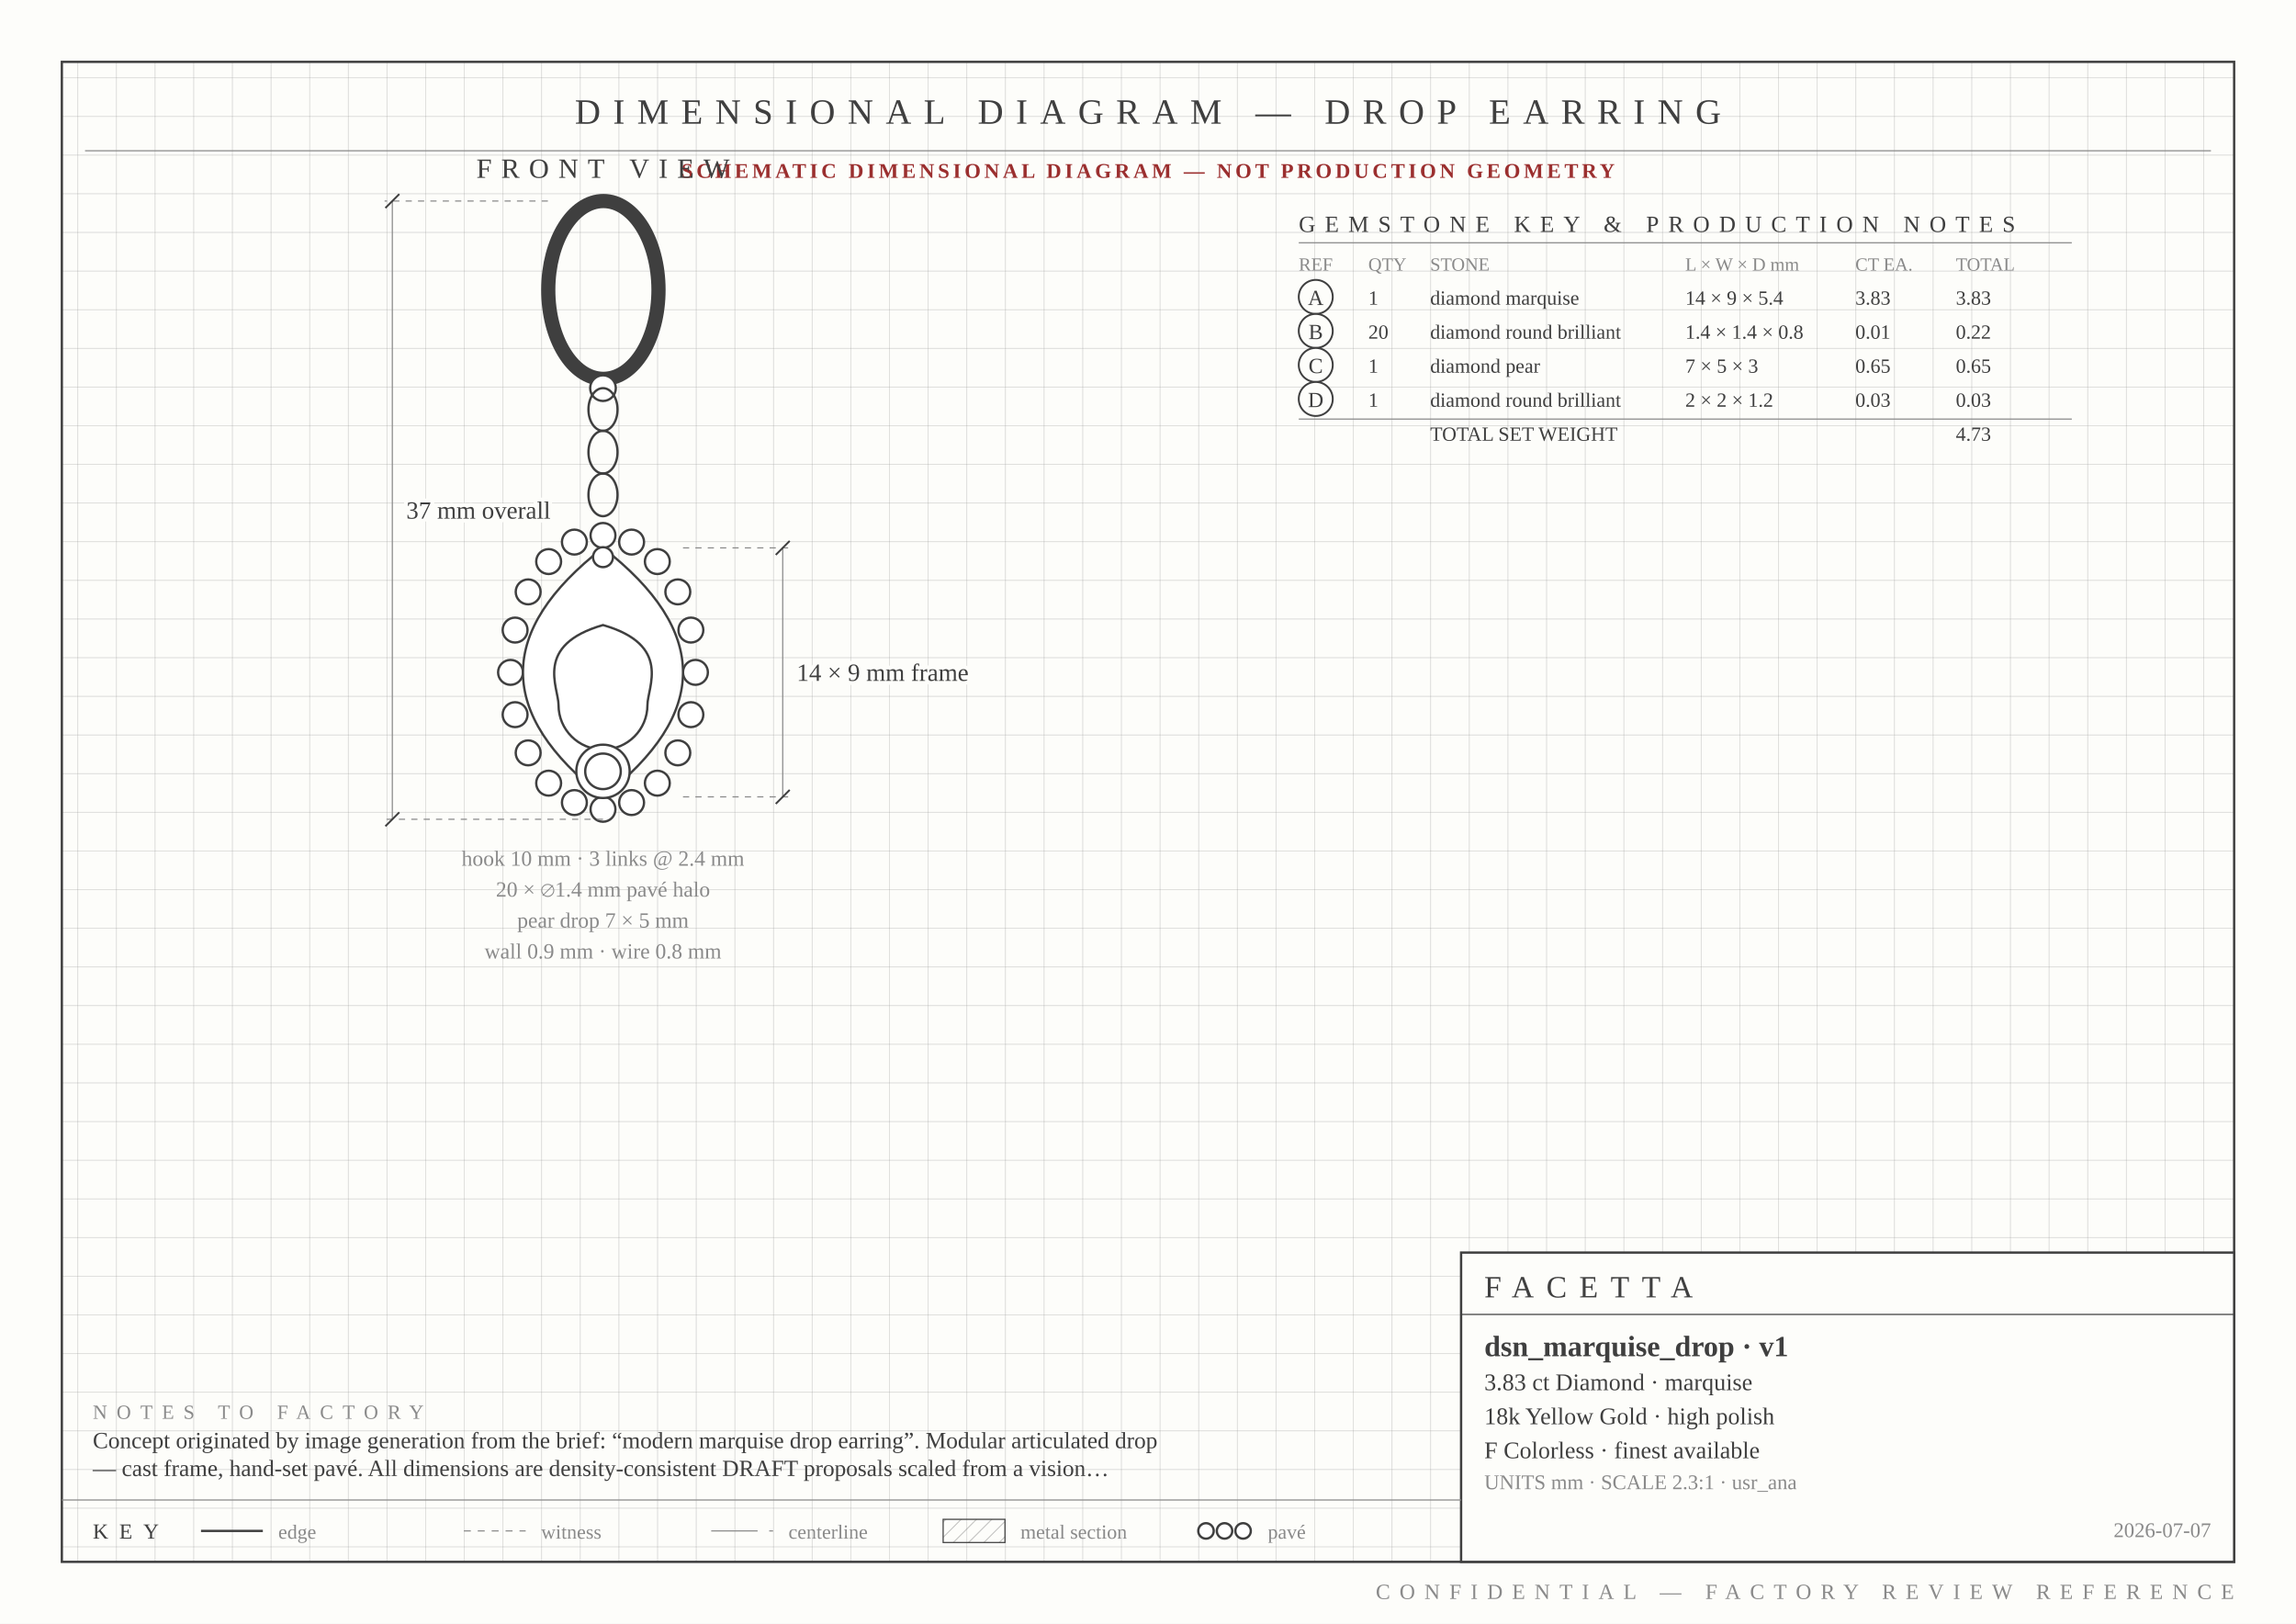
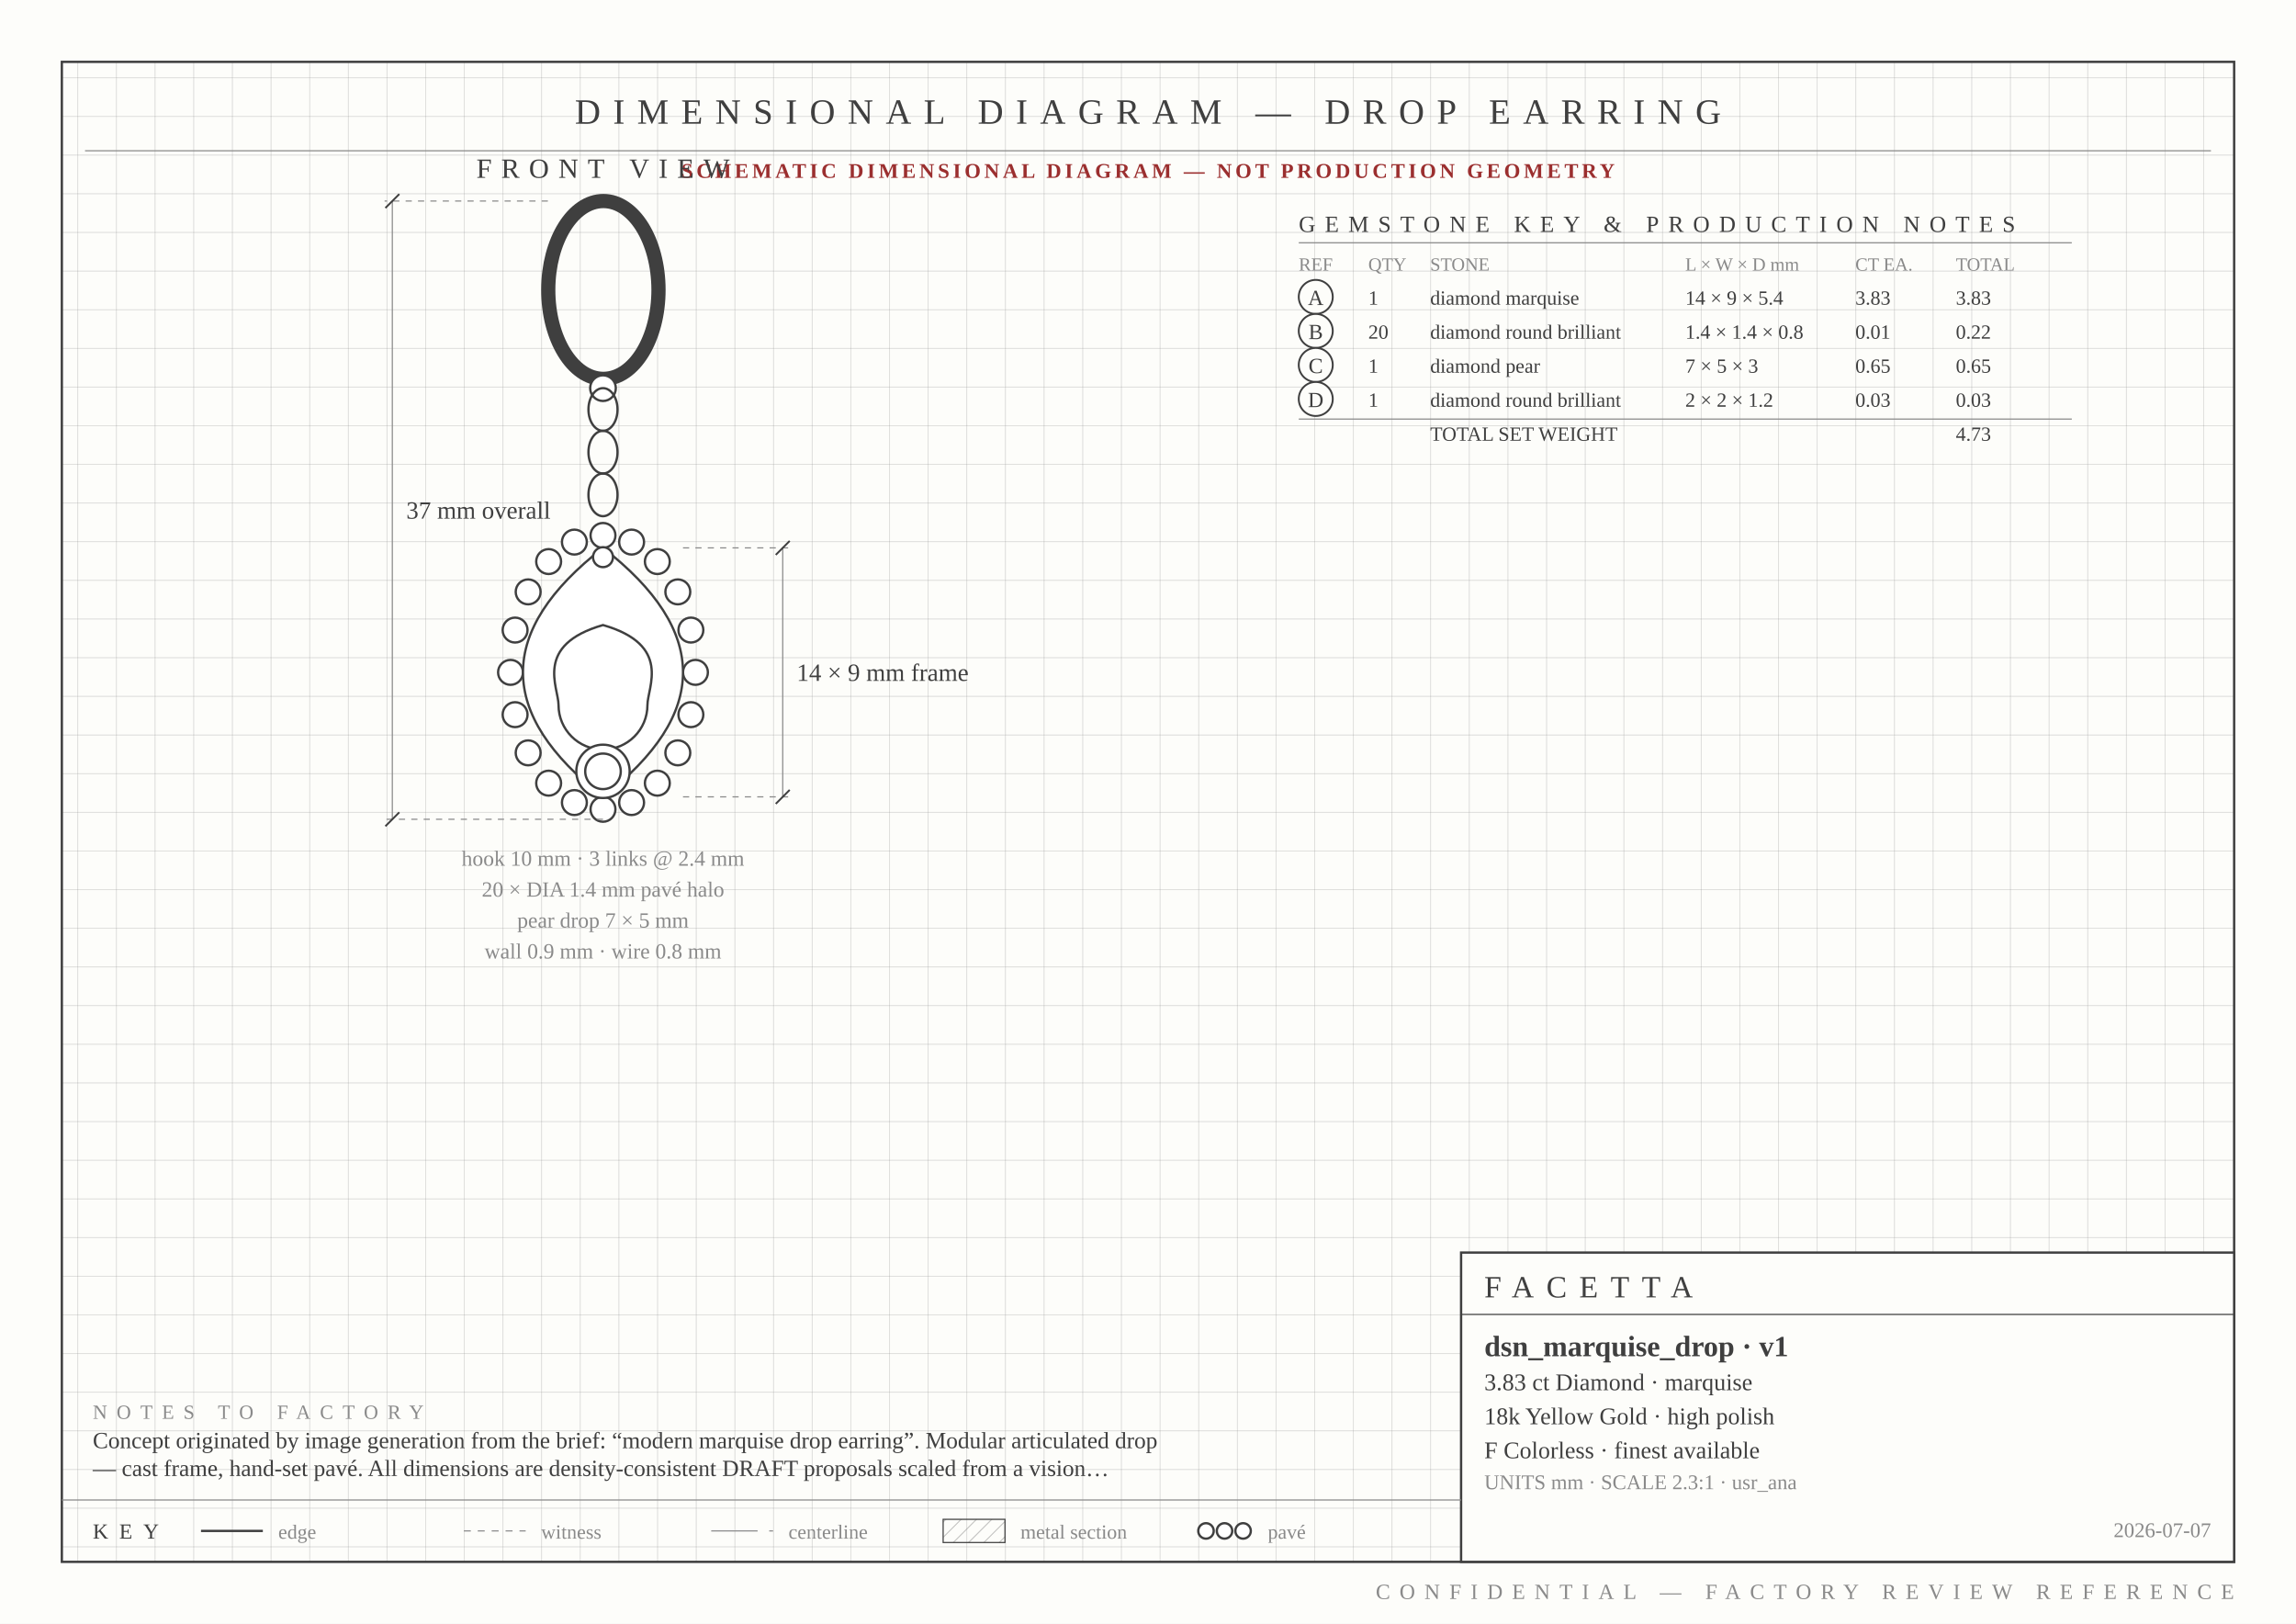
<svg xmlns="http://www.w3.org/2000/svg" viewBox="0 0 297 210" width="297mm" height="210mm" font-family="Georgia, 'Times New Roman', serif">
  <defs>
    <pattern id="hatch" width="1.4" height="1.4" patternTransform="rotate(45)" patternUnits="userSpaceOnUse">
      <line x1="0" y1="0" x2="0" y2="1.4" stroke="#8a8a8a" stroke-width="0.12" />
    </pattern>
    <pattern id="grid" width="5" height="5" patternUnits="userSpaceOnUse">
      <line x1="0" y1="0" x2="5" y2="0" stroke="#8a8a8a" stroke-width="0.06" />
      <line x1="0" y1="0" x2="0" y2="5" stroke="#8a8a8a" stroke-width="0.06" />
    </pattern>
  </defs>
  <rect x="0" y="0" width="297" height="210" fill="#fdfdfa" />
  <rect x="8" y="8" width="281" height="194" fill="url(#grid)" stroke="#3f3f3f" stroke-width="0.3" />
  <text x="148.50" y="16.00" font-family="Georgia, 'Times New Roman', serif" font-size="4.6" fill="#3f3f3f" text-anchor="middle" letter-spacing="1.6">DIMENSIONAL DIAGRAM — DROP EARRING</text>
  <line x1="11.00" y1="19.50" x2="286.00" y2="19.50" stroke="#8a8a8a" stroke-width="0.15" />
  <text x="148.50" y="23.00" font-family="Georgia, 'Times New Roman', serif" font-size="2.7" fill="#9b2f2f" text-anchor="middle" font-weight="bold" letter-spacing="0.45">SCHEMATIC DIMENSIONAL DIAGRAM — NOT PRODUCTION GEOMETRY</text>
  <path d="M 78.00 49.00 A 7.13 11.50 0 1 1 78.10 49.00" fill="none" stroke="#3f3f3f" stroke-width="1.84" stroke-linecap="round" />
  <circle cx="78.00" cy="50.20" r="1.66" fill="#ffffff" stroke="#3f3f3f" stroke-width="0.3" />
  <ellipse cx="78.00" cy="52.96" rx="1.88" ry="2.76" fill="none" stroke="#3f3f3f" stroke-width="0.3" />
  <ellipse cx="78.00" cy="58.48" rx="1.88" ry="2.76" fill="none" stroke="#3f3f3f" stroke-width="0.3" />
  <ellipse cx="78.00" cy="64.00" rx="1.88" ry="2.76" fill="none" stroke="#3f3f3f" stroke-width="0.3" />
  <circle cx="78.00" cy="69.25" r="1.61" fill="#ffffff" stroke="#3f3f3f" stroke-width="0.3" />
  <circle cx="81.70" cy="70.11" r="1.61" fill="#ffffff" stroke="#3f3f3f" stroke-width="0.3" />
  <circle cx="85.03" cy="72.63" r="1.61" fill="#ffffff" stroke="#3f3f3f" stroke-width="0.3" />
  <circle cx="87.68" cy="76.55" r="1.61" fill="#ffffff" stroke="#3f3f3f" stroke-width="0.3" />
  <circle cx="89.37" cy="81.49" r="1.61" fill="#ffffff" stroke="#3f3f3f" stroke-width="0.3" />
  <circle cx="89.96" cy="86.96" r="1.61" fill="#ffffff" stroke="#3f3f3f" stroke-width="0.3" />
  <circle cx="89.37" cy="92.43" r="1.61" fill="#ffffff" stroke="#3f3f3f" stroke-width="0.3" />
  <circle cx="87.68" cy="97.37" r="1.61" fill="#ffffff" stroke="#3f3f3f" stroke-width="0.3" />
  <circle cx="85.03" cy="101.29" r="1.61" fill="#ffffff" stroke="#3f3f3f" stroke-width="0.3" />
  <circle cx="81.70" cy="103.80" r="1.61" fill="#ffffff" stroke="#3f3f3f" stroke-width="0.3" />
  <circle cx="78.00" cy="104.67" r="1.61" fill="#ffffff" stroke="#3f3f3f" stroke-width="0.3" />
  <circle cx="74.30" cy="103.80" r="1.61" fill="#ffffff" stroke="#3f3f3f" stroke-width="0.3" />
  <circle cx="70.97" cy="101.29" r="1.61" fill="#ffffff" stroke="#3f3f3f" stroke-width="0.3" />
  <circle cx="68.32" cy="97.37" r="1.61" fill="#ffffff" stroke="#3f3f3f" stroke-width="0.3" />
  <circle cx="66.63" cy="92.43" r="1.61" fill="#ffffff" stroke="#3f3f3f" stroke-width="0.3" />
  <circle cx="66.04" cy="86.96" r="1.61" fill="#ffffff" stroke="#3f3f3f" stroke-width="0.3" />
  <circle cx="66.63" cy="81.49" r="1.61" fill="#ffffff" stroke="#3f3f3f" stroke-width="0.3" />
  <circle cx="68.32" cy="76.55" r="1.61" fill="#ffffff" stroke="#3f3f3f" stroke-width="0.3" />
  <circle cx="70.97" cy="72.63" r="1.61" fill="#ffffff" stroke="#3f3f3f" stroke-width="0.3" />
  <circle cx="74.30" cy="70.11" r="1.61" fill="#ffffff" stroke="#3f3f3f" stroke-width="0.3" />
  <path d="M 78.00 70.86 Q 98.70 86.96 78.00 103.06 Q 57.30 86.96 78.00 70.86 Z" fill="#ffffff" stroke="#3f3f3f" stroke-width="0.3" />
  <circle cx="78.00" cy="72.06" r="1.29" fill="#ffffff" stroke="#3f3f3f" stroke-width="0.3" />
  <path d="M 78.00 80.84 C 86.97 83.42 83.75 88.89 83.75 91.19 A 5.75 5.75 0 1 1 72.25 91.19 C 72.25 88.89 69.03 83.42 78.00 80.84 Z" fill="#ffffff" stroke="#3f3f3f" stroke-width="0.3" />
  <circle cx="78.00" cy="99.76" r="3.45" fill="#ffffff" stroke="#3f3f3f" stroke-width="0.3" />
  <circle cx="78.00" cy="99.76" r="2.30" fill="#ffffff" stroke="#3f3f3f" stroke-width="0.3" />
  <line x1="70.87" y1="26.00" x2="49.75" y2="26.00" stroke="#8a8a8a" stroke-width="0.15" stroke-dasharray="0.8 0.8" />
  <line x1="78.00" y1="105.96" x2="49.75" y2="105.96" stroke="#8a8a8a" stroke-width="0.15" stroke-dasharray="0.8 0.8" />
  <line x1="50.75" y1="26.00" x2="50.75" y2="105.96" stroke="#8a8a8a" stroke-width="0.15" />
  <line x1="49.85" y1="26.90" x2="51.65" y2="25.10" stroke="#3f3f3f" stroke-width="0.24" />
  <line x1="49.85" y1="106.86" x2="51.65" y2="105.06" stroke="#3f3f3f" stroke-width="0.24" />
-   <text x="52.55" y="67.08" font-family="Georgia, 'Times New Roman', serif" font-size="3.2" fill="#3f3f3f" text-anchor="start" stroke="#fdfdfa" stroke-width="1.0" stroke-linejoin="round" paint-order="stroke">37 mm overall</text>
+   <text x="52.55" y="67.08" font-family="Georgia, 'Times New Roman', serif" font-size="3.2" fill="#3f3f3f" text-anchor="start">37 mm overall</text>
  <line x1="88.35" y1="70.86" x2="102.25" y2="70.86" stroke="#8a8a8a" stroke-width="0.15" stroke-dasharray="0.8 0.8" />
  <line x1="88.35" y1="103.06" x2="102.25" y2="103.06" stroke="#8a8a8a" stroke-width="0.15" stroke-dasharray="0.8 0.8" />
  <line x1="101.25" y1="70.86" x2="101.25" y2="103.06" stroke="#8a8a8a" stroke-width="0.15" />
  <line x1="100.35" y1="71.76" x2="102.15" y2="69.96" stroke="#3f3f3f" stroke-width="0.24" />
  <line x1="100.35" y1="103.96" x2="102.15" y2="102.16" stroke="#3f3f3f" stroke-width="0.24" />
-   <text x="103.05" y="88.06" font-family="Georgia, 'Times New Roman', serif" font-size="3.2" fill="#3f3f3f" text-anchor="start" stroke="#fdfdfa" stroke-width="1.0" stroke-linejoin="round" paint-order="stroke">14 × 9 mm frame</text>
+   <text x="103.05" y="88.06" font-family="Georgia, 'Times New Roman', serif" font-size="3.2" fill="#3f3f3f" text-anchor="start">14 × 9 mm frame</text>
  <text x="78.00" y="23.00" font-family="Georgia, 'Times New Roman', serif" font-size="3.6" fill="#3f3f3f" text-anchor="middle" letter-spacing="1.2">FRONT VIEW</text>
  <text x="78.00" y="111.96" font-family="Georgia, 'Times New Roman', serif" font-size="2.8" fill="#8a8a8a" text-anchor="middle">hook 10 mm  ·  3 links @ 2.4 mm</text>
-   <text x="78.00" y="115.96" font-family="Georgia, 'Times New Roman', serif" font-size="2.8" fill="#8a8a8a" text-anchor="middle">20 × ⌀1.4 mm pavé halo</text>
+   <text x="78.00" y="115.96" font-family="Georgia, 'Times New Roman', serif" font-size="2.8" fill="#8a8a8a" text-anchor="middle">20 × DIA 1.4 mm pavé halo</text>
  <text x="78.00" y="119.96" font-family="Georgia, 'Times New Roman', serif" font-size="2.8" fill="#8a8a8a" text-anchor="middle">pear drop 7 × 5 mm</text>
  <text x="78.00" y="123.96" font-family="Georgia, 'Times New Roman', serif" font-size="2.8" fill="#8a8a8a" text-anchor="middle">wall 0.9 mm  ·  wire 0.8 mm</text>
  <text x="168.00" y="30.00" font-family="Georgia, 'Times New Roman', serif" font-size="3.0" fill="#3f3f3f" text-anchor="start" letter-spacing="1.2">GEMSTONE KEY &amp; PRODUCTION NOTES</text>
  <line x1="168.00" y1="31.40" x2="268.00" y2="31.40" stroke="#8a8a8a" stroke-width="0.15" />
  <text x="168.00" y="35.00" font-family="Georgia, 'Times New Roman', serif" font-size="2.4" fill="#8a8a8a" text-anchor="start">REF</text>
  <text x="177.00" y="35.00" font-family="Georgia, 'Times New Roman', serif" font-size="2.4" fill="#8a8a8a" text-anchor="start">QTY</text>
  <text x="185.00" y="35.00" font-family="Georgia, 'Times New Roman', serif" font-size="2.4" fill="#8a8a8a" text-anchor="start">STONE</text>
  <text x="218.00" y="35.00" font-family="Georgia, 'Times New Roman', serif" font-size="2.4" fill="#8a8a8a" text-anchor="start">L × W × D mm</text>
  <text x="240.00" y="35.00" font-family="Georgia, 'Times New Roman', serif" font-size="2.4" fill="#8a8a8a" text-anchor="start">CT EA.</text>
  <text x="253.00" y="35.00" font-family="Georgia, 'Times New Roman', serif" font-size="2.4" fill="#8a8a8a" text-anchor="start">TOTAL</text>
  <circle cx="170.20" cy="38.40" r="2.2" fill="#fdfdfa" stroke="#3f3f3f" stroke-width="0.24" />
  <text x="170.20" y="39.45" font-family="Georgia, 'Times New Roman', serif" font-size="2.8" fill="#3f3f3f" text-anchor="middle">A</text>
  <text x="177.00" y="39.40" font-family="Georgia, 'Times New Roman', serif" font-size="2.6" fill="#3f3f3f" text-anchor="start">1</text>
  <text x="185.00" y="39.40" font-family="Georgia, 'Times New Roman', serif" font-size="2.6" fill="#3f3f3f" text-anchor="start">diamond marquise</text>
  <text x="218.00" y="39.40" font-family="Georgia, 'Times New Roman', serif" font-size="2.6" fill="#3f3f3f" text-anchor="start">14 × 9 × 5.4</text>
  <text x="240.00" y="39.40" font-family="Georgia, 'Times New Roman', serif" font-size="2.6" fill="#3f3f3f" text-anchor="start">3.83</text>
  <text x="253.00" y="39.40" font-family="Georgia, 'Times New Roman', serif" font-size="2.6" fill="#3f3f3f" text-anchor="start">3.83</text>
  <circle cx="170.20" cy="42.80" r="2.2" fill="#fdfdfa" stroke="#3f3f3f" stroke-width="0.24" />
  <text x="170.20" y="43.85" font-family="Georgia, 'Times New Roman', serif" font-size="2.8" fill="#3f3f3f" text-anchor="middle">B</text>
  <text x="177.00" y="43.80" font-family="Georgia, 'Times New Roman', serif" font-size="2.6" fill="#3f3f3f" text-anchor="start">20</text>
  <text x="185.00" y="43.80" font-family="Georgia, 'Times New Roman', serif" font-size="2.6" fill="#3f3f3f" text-anchor="start">diamond round brilliant</text>
  <text x="218.00" y="43.80" font-family="Georgia, 'Times New Roman', serif" font-size="2.6" fill="#3f3f3f" text-anchor="start">1.4 × 1.4 × 0.8</text>
  <text x="240.00" y="43.80" font-family="Georgia, 'Times New Roman', serif" font-size="2.6" fill="#3f3f3f" text-anchor="start">0.01</text>
  <text x="253.00" y="43.80" font-family="Georgia, 'Times New Roman', serif" font-size="2.6" fill="#3f3f3f" text-anchor="start">0.22</text>
  <circle cx="170.20" cy="47.20" r="2.2" fill="#fdfdfa" stroke="#3f3f3f" stroke-width="0.24" />
  <text x="170.20" y="48.25" font-family="Georgia, 'Times New Roman', serif" font-size="2.8" fill="#3f3f3f" text-anchor="middle">C</text>
  <text x="177.00" y="48.20" font-family="Georgia, 'Times New Roman', serif" font-size="2.6" fill="#3f3f3f" text-anchor="start">1</text>
  <text x="185.00" y="48.20" font-family="Georgia, 'Times New Roman', serif" font-size="2.6" fill="#3f3f3f" text-anchor="start">diamond pear</text>
  <text x="218.00" y="48.20" font-family="Georgia, 'Times New Roman', serif" font-size="2.6" fill="#3f3f3f" text-anchor="start">7 × 5 × 3</text>
  <text x="240.00" y="48.20" font-family="Georgia, 'Times New Roman', serif" font-size="2.6" fill="#3f3f3f" text-anchor="start">0.65</text>
  <text x="253.00" y="48.20" font-family="Georgia, 'Times New Roman', serif" font-size="2.6" fill="#3f3f3f" text-anchor="start">0.65</text>
  <circle cx="170.20" cy="51.60" r="2.2" fill="#fdfdfa" stroke="#3f3f3f" stroke-width="0.24" />
  <text x="170.20" y="52.65" font-family="Georgia, 'Times New Roman', serif" font-size="2.8" fill="#3f3f3f" text-anchor="middle">D</text>
  <text x="177.00" y="52.60" font-family="Georgia, 'Times New Roman', serif" font-size="2.6" fill="#3f3f3f" text-anchor="start">1</text>
  <text x="185.00" y="52.60" font-family="Georgia, 'Times New Roman', serif" font-size="2.6" fill="#3f3f3f" text-anchor="start">diamond round brilliant</text>
  <text x="218.00" y="52.60" font-family="Georgia, 'Times New Roman', serif" font-size="2.6" fill="#3f3f3f" text-anchor="start">2 × 2 × 1.2</text>
  <text x="240.00" y="52.60" font-family="Georgia, 'Times New Roman', serif" font-size="2.6" fill="#3f3f3f" text-anchor="start">0.03</text>
  <text x="253.00" y="52.60" font-family="Georgia, 'Times New Roman', serif" font-size="2.6" fill="#3f3f3f" text-anchor="start">0.03</text>
  <line x1="168.00" y1="54.20" x2="268.00" y2="54.20" stroke="#8a8a8a" stroke-width="0.15" />
  <text x="185.00" y="57.00" font-family="Georgia, 'Times New Roman', serif" font-size="2.6" fill="#3f3f3f" text-anchor="start">TOTAL SET WEIGHT</text>
  <text x="253.00" y="57.00" font-family="Georgia, 'Times New Roman', serif" font-size="2.6" fill="#3f3f3f" text-anchor="start">4.73</text>
  <rect x="189.00" y="162.00" width="100" height="40" fill="#fdfdfa" stroke="#3f3f3f" stroke-width="0.3" />
  <line x1="189.00" y1="170.00" x2="289.00" y2="170.00" stroke="#3f3f3f" stroke-width="0.15" />
  <text x="192.00" y="167.80" font-family="Georgia, 'Times New Roman', serif" font-size="4.0" fill="#3f3f3f" text-anchor="start" letter-spacing="1.6">FACETTA</text>
  <text x="192.00" y="175.40" font-family="Georgia, 'Times New Roman', serif" font-size="3.8" fill="#3f3f3f" text-anchor="start" font-weight="bold">dsn_marquise_drop  ·  v1</text>
  <text x="192.00" y="179.80" font-family="Georgia, 'Times New Roman', serif" font-size="3.1" fill="#3f3f3f" text-anchor="start">3.83 ct Diamond  ·  marquise</text>
  <text x="192.00" y="184.20" font-family="Georgia, 'Times New Roman', serif" font-size="3.1" fill="#3f3f3f" text-anchor="start">18k Yellow Gold  ·  high polish</text>
  <text x="192.00" y="188.60" font-family="Georgia, 'Times New Roman', serif" font-size="3.1" fill="#3f3f3f" text-anchor="start">F Colorless  ·  finest available</text>
  <text x="192.00" y="192.60" font-family="Georgia, 'Times New Roman', serif" font-size="2.7" fill="#8a8a8a" text-anchor="start">UNITS mm  ·  SCALE 2.3:1  ·  usr_ana</text>
  <text x="286.00" y="198.80" font-family="Georgia, 'Times New Roman', serif" font-size="2.7" fill="#8a8a8a" text-anchor="end">2026-07-07</text>
  <line x1="8.00" y1="194.00" x2="189.00" y2="194.00" stroke="#8a8a8a" stroke-width="0.15" />
  <text x="12.00" y="199.00" font-family="Georgia, 'Times New Roman', serif" font-size="2.8" fill="#3f3f3f" text-anchor="start" letter-spacing="1.4">KEY</text>
  <line x1="26.00" y1="198.00" x2="34.00" y2="198.00" stroke="#3f3f3f" stroke-width="0.3" />
  <text x="36.00" y="199.00" font-family="Georgia, 'Times New Roman', serif" font-size="2.6" fill="#8a8a8a" text-anchor="start">edge</text>
  <line x1="60.00" y1="198.00" x2="68.00" y2="198.00" stroke="#8a8a8a" stroke-width="0.15" stroke-dasharray="0.9 0.9" />
  <text x="70.00" y="199.00" font-family="Georgia, 'Times New Roman', serif" font-size="2.6" fill="#8a8a8a" text-anchor="start">witness</text>
  <line x1="92.00" y1="198.00" x2="100.00" y2="198.00" stroke="#8a8a8a" stroke-width="0.15" stroke-dasharray="6 1.5 1 1.5" />
  <text x="102.00" y="199.00" font-family="Georgia, 'Times New Roman', serif" font-size="2.6" fill="#8a8a8a" text-anchor="start">centerline</text>
  <rect x="122.00" y="196.50" width="8" height="3" fill="url(#hatch)" stroke="#3f3f3f" stroke-width="0.15" />
  <text x="132.00" y="199.00" font-family="Georgia, 'Times New Roman', serif" font-size="2.6" fill="#8a8a8a" text-anchor="start">metal section</text>
  <circle cx="156.00" cy="198.00" r="1.00" fill="#ffffff" stroke="#3f3f3f" stroke-width="0.3" />
  <circle cx="158.40" cy="198.00" r="1.00" fill="#ffffff" stroke="#3f3f3f" stroke-width="0.3" />
  <circle cx="160.80" cy="198.00" r="1.00" fill="#ffffff" stroke="#3f3f3f" stroke-width="0.3" />
  <text x="164.00" y="199.00" font-family="Georgia, 'Times New Roman', serif" font-size="2.6" fill="#8a8a8a" text-anchor="start">pavé</text>
  <text x="12.00" y="183.50" font-family="Georgia, 'Times New Roman', serif" font-size="2.6" fill="#8a8a8a" text-anchor="start" letter-spacing="1.2">NOTES TO FACTORY</text>
  <text x="12.00" y="187.30" font-family="Georgia, 'Times New Roman', serif" font-size="3.0" fill="#3f3f3f" text-anchor="start">Concept originated by image generation from the brief: “modern marquise drop earring”. Modular articulated drop</text>
  <text x="12.00" y="190.90" font-family="Georgia, 'Times New Roman', serif" font-size="3.0" fill="#3f3f3f" text-anchor="start">— cast frame, hand-set pavé. All dimensions are density-consistent DRAFT proposals scaled from a vision…</text>
  <text x="289.00" y="206.80" font-family="Georgia, 'Times New Roman', serif" font-size="2.8" fill="#8a8a8a" text-anchor="end" letter-spacing="1.2">CONFIDENTIAL — FACTORY REVIEW REFERENCE</text>
</svg>
